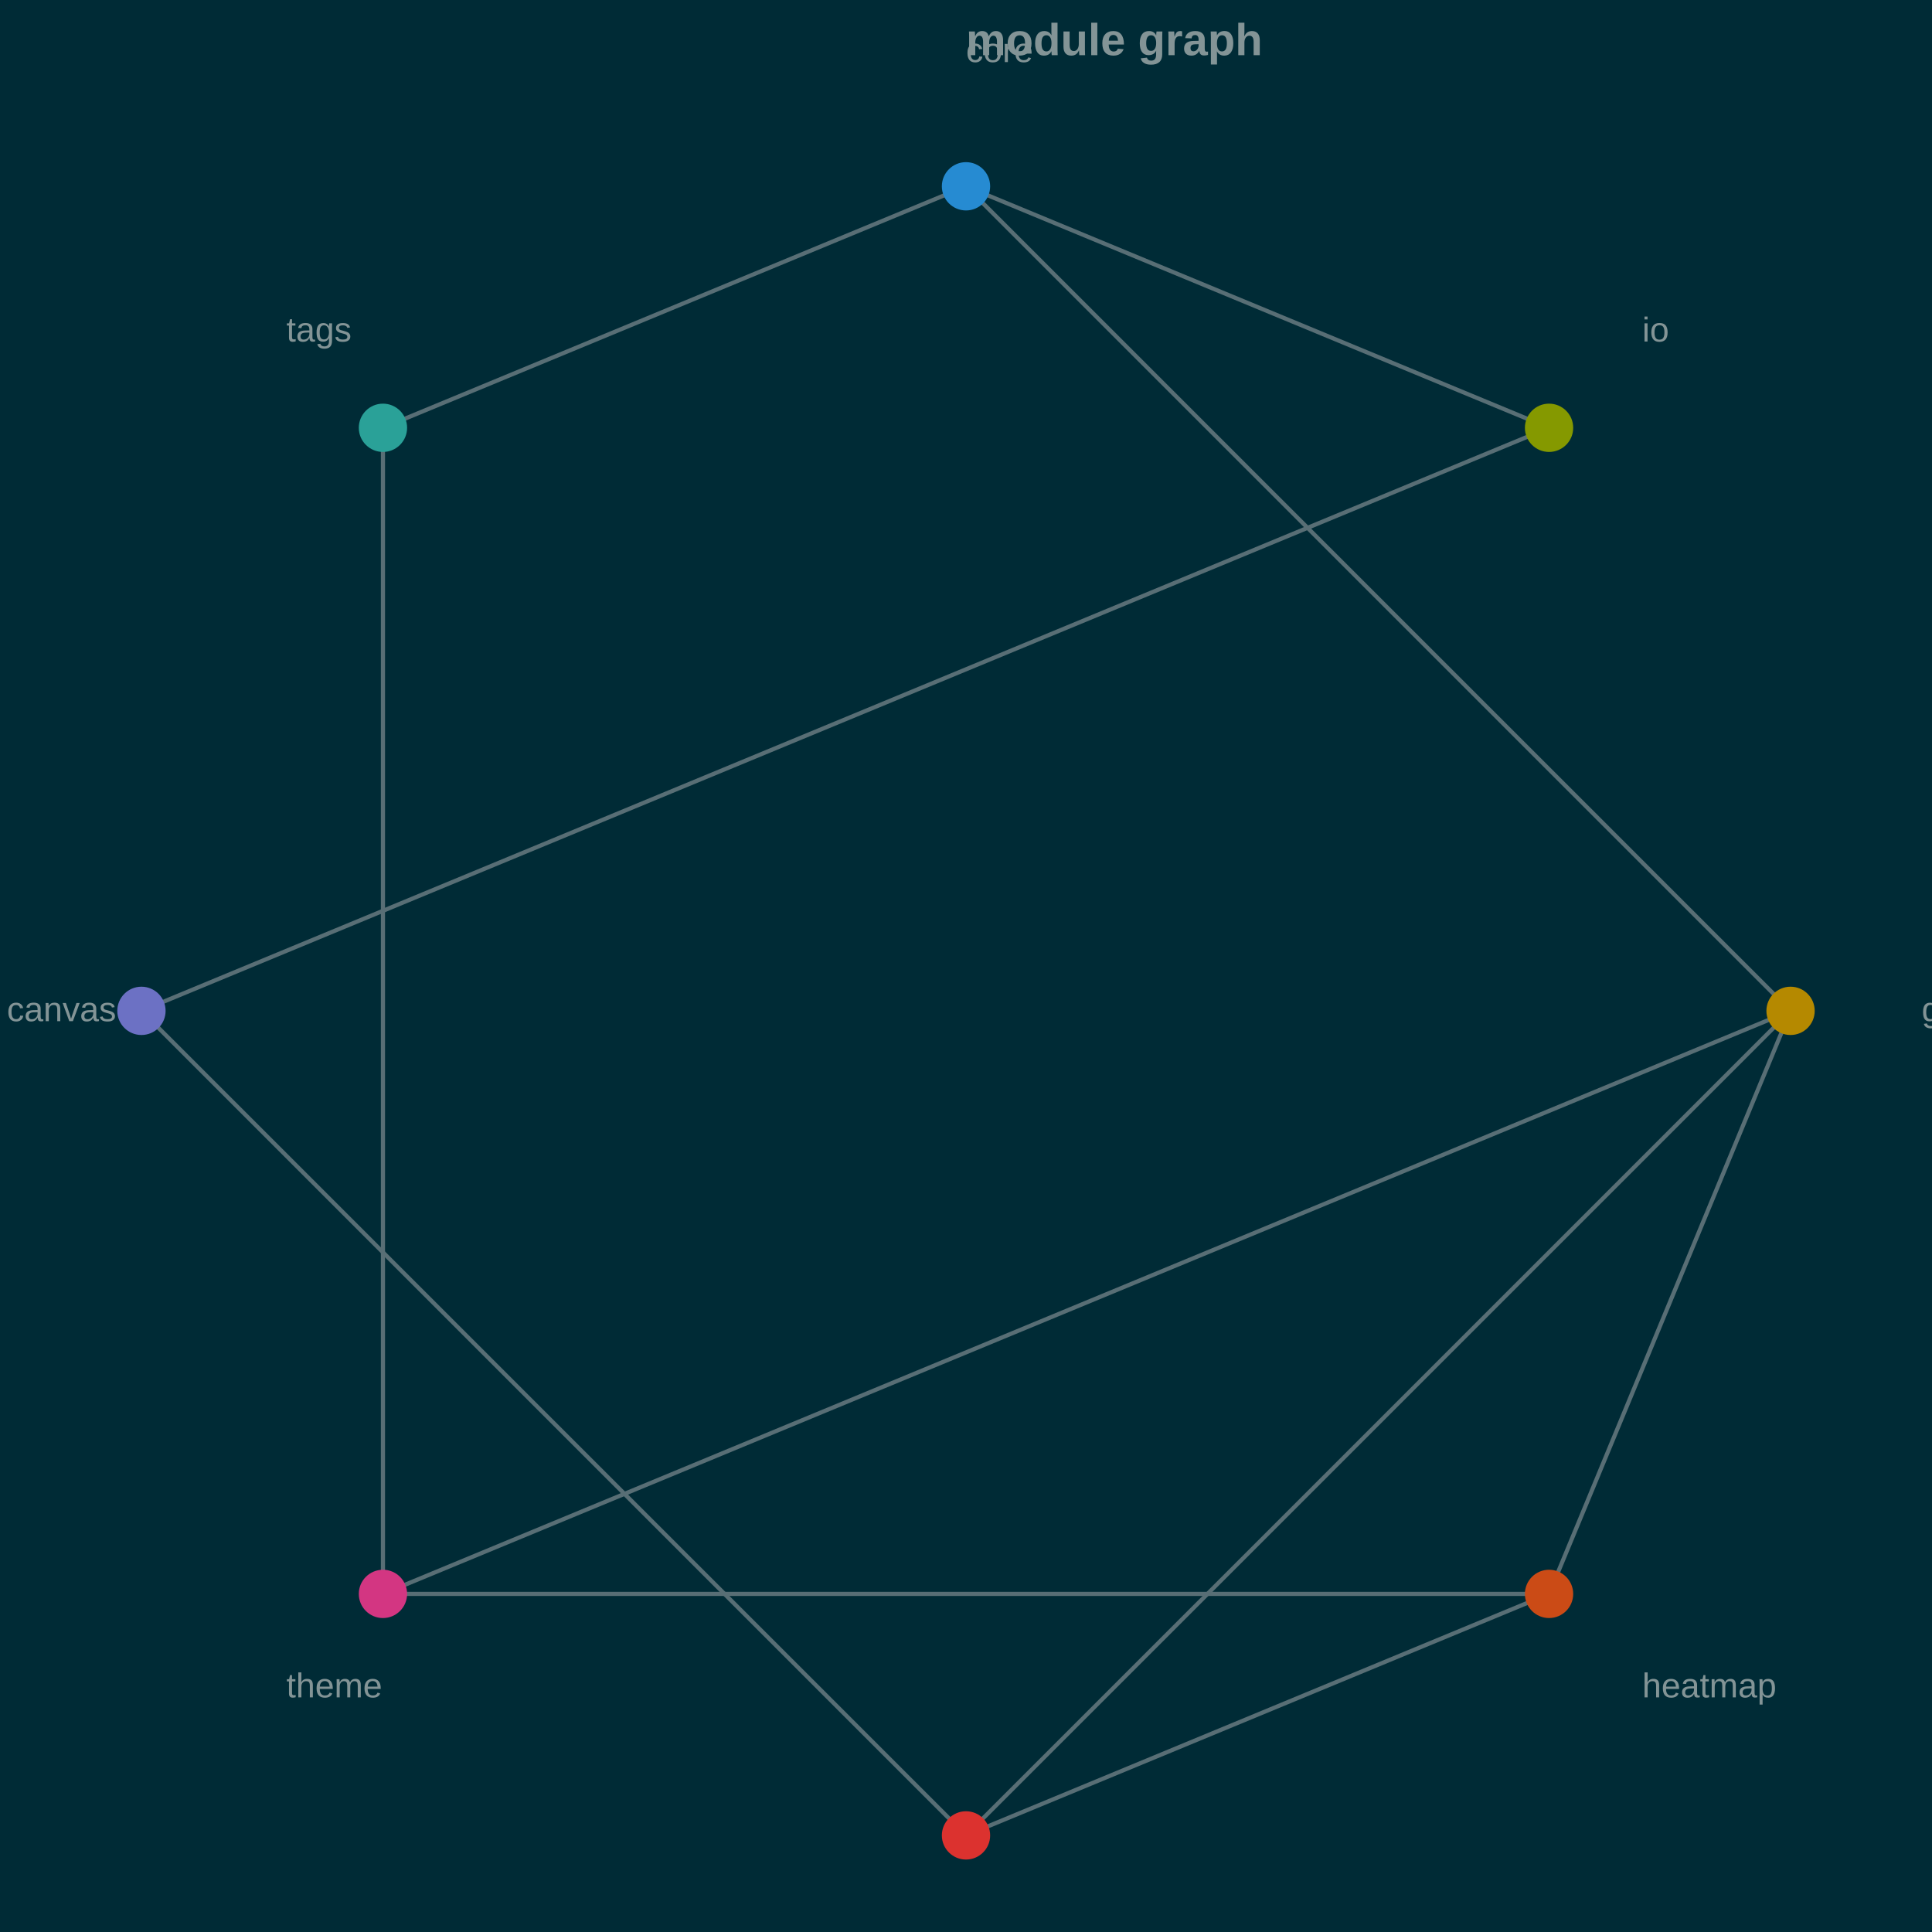
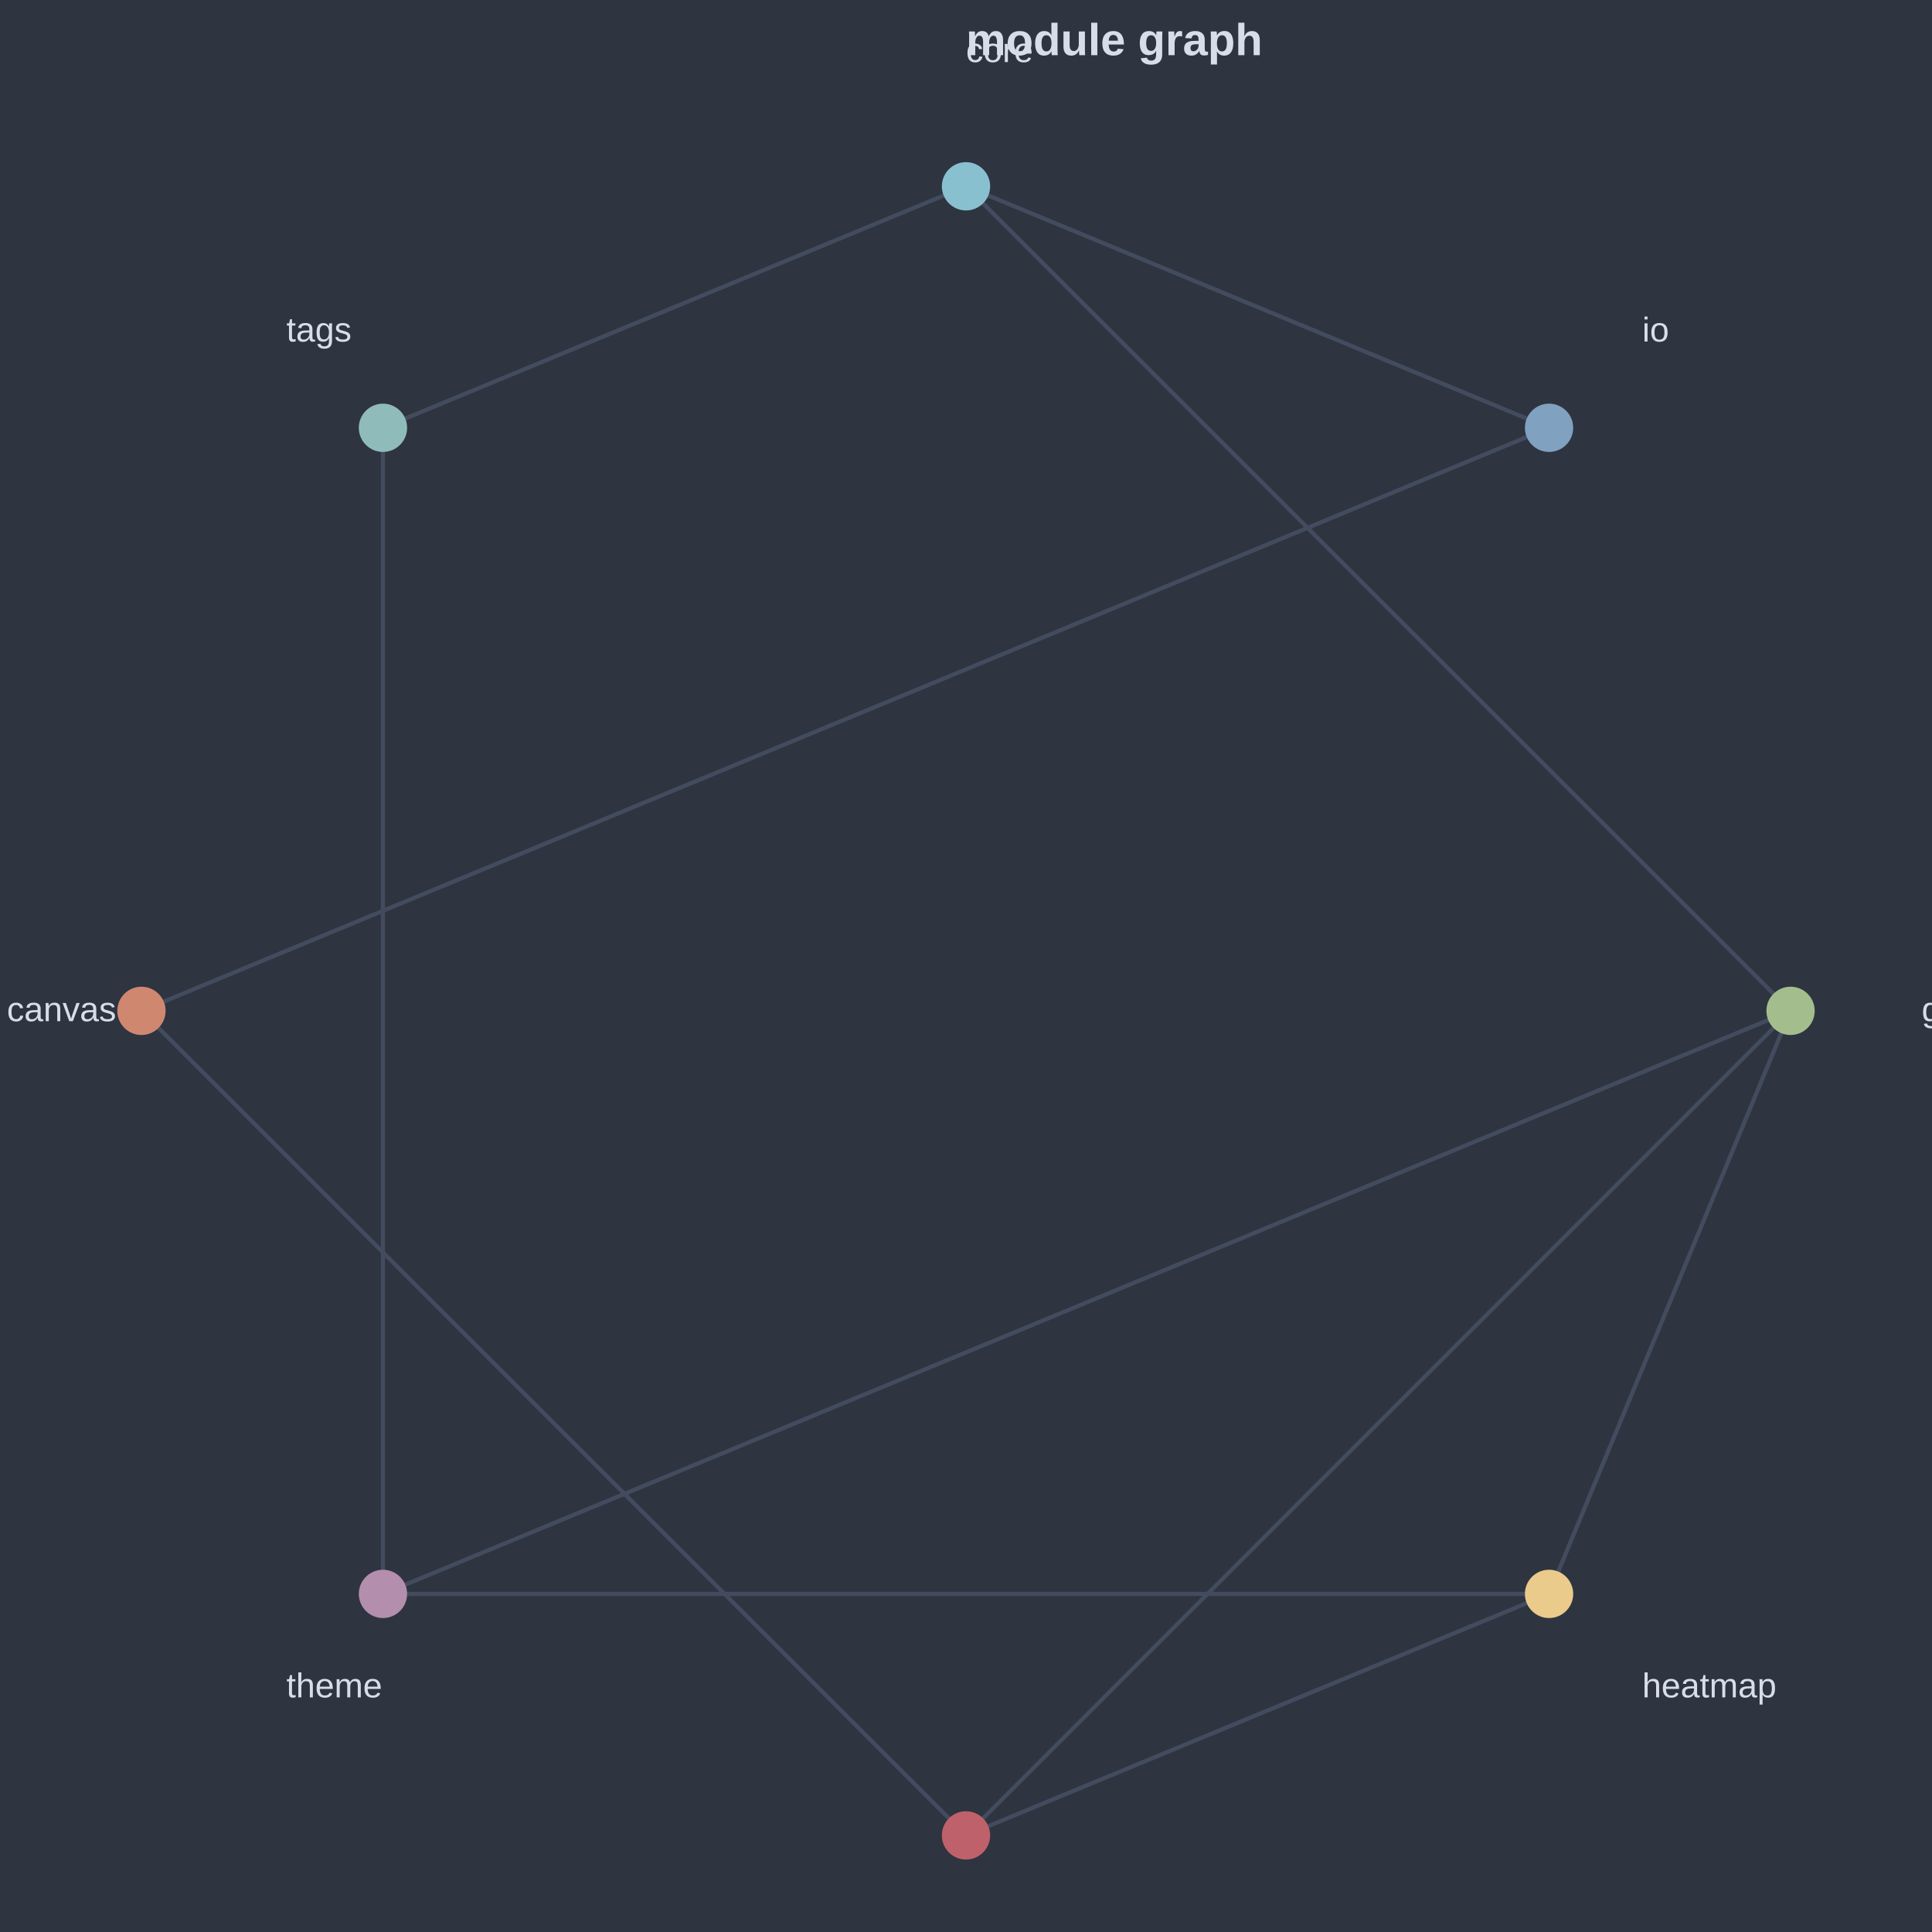
<svg xmlns="http://www.w3.org/2000/svg" viewBox="0 0 560 560">
  <g transform="translate(0 0)">
-     <rect x="0.00" y="0.00" width="560.00" height="560.00" rx="0.00" ry="0.00" fill="#002B36" />
-     <text x="280.00" y="16.00" font-size="13" font-family="Arial, sans-serif" font-weight="bold" fill="#839496" text-anchor="start">module graph</text>
-     <line x1="280.00" y1="54.00" x2="449.00" y2="124.00" stroke="#586E75" stroke-width="1.20" />
-     <line x1="280.00" y1="54.00" x2="519.00" y2="293.00" stroke="#586E75" stroke-width="1.20" />
-     <line x1="519.00" y1="293.00" x2="280.00" y2="532.00" stroke="#586E75" stroke-width="1.20" />
-     <line x1="449.00" y1="462.00" x2="280.00" y2="532.00" stroke="#586E75" stroke-width="1.20" />
-     <line x1="280.00" y1="532.00" x2="41.00" y2="293.00" stroke="#586E75" stroke-width="1.20" />
-     <line x1="111.00" y1="462.00" x2="519.00" y2="293.00" stroke="#586E75" stroke-width="1.20" />
-     <line x1="111.00" y1="462.00" x2="449.00" y2="462.00" stroke="#586E75" stroke-width="1.20" />
-     <line x1="111.00" y1="124.00" x2="280.00" y2="54.00" stroke="#586E75" stroke-width="1.20" />
-     <line x1="111.00" y1="124.00" x2="111.00" y2="462.00" stroke="#586E75" stroke-width="1.20" />
-     <line x1="449.00" y1="124.00" x2="41.00" y2="293.00" stroke="#586E75" stroke-width="1.20" />
-     <line x1="519.00" y1="293.00" x2="449.00" y2="462.00" stroke="#586E75" stroke-width="1.20" />
-     <circle cx="280.00" cy="54.00" r="7.00" fill="#268BD2" />
-     <text x="280.00" y="18.00" font-size="10" font-family="Arial, sans-serif" font-weight="normal" fill="#839496" text-anchor="start">core</text>
-     <circle cx="449.00" cy="124.00" r="7.00" fill="#859900" />
-     <text x="476.00" y="99.00" font-size="10" font-family="Arial, sans-serif" font-weight="normal" fill="#839496" text-anchor="start">io</text>
-     <circle cx="519.00" cy="293.00" r="7.00" fill="#B58900" />
-     <text x="557.00" y="296.00" font-size="10" font-family="Arial, sans-serif" font-weight="normal" fill="#839496" text-anchor="start">gr</text>
-     <circle cx="449.00" cy="462.00" r="7.00" fill="#CB4B16" />
-     <text x="476.00" y="492.00" font-size="10" font-family="Arial, sans-serif" font-weight="normal" fill="#839496" text-anchor="start">heatmap</text>
-     <circle cx="280.00" cy="532.00" r="7.00" fill="#DC322F" />
-     <text x="280.00" y="573.00" font-size="10" font-family="Arial, sans-serif" font-weight="normal" fill="#839496" text-anchor="start">view</text>
-     <circle cx="111.00" cy="462.00" r="7.00" fill="#D33682" />
-     <text x="83.00" y="492.00" font-size="10" font-family="Arial, sans-serif" font-weight="normal" fill="#839496" text-anchor="start">theme</text>
-     <circle cx="41.00" cy="293.00" r="7.00" fill="#6C71C4" />
-     <text x="2.00" y="296.00" font-size="10" font-family="Arial, sans-serif" font-weight="normal" fill="#839496" text-anchor="start">canvas</text>
-     <circle cx="111.00" cy="124.00" r="7.00" fill="#2AA198" />
-     <text x="83.00" y="99.00" font-size="10" font-family="Arial, sans-serif" font-weight="normal" fill="#839496" text-anchor="start">tags</text>
+     <rect x="0.00" y="0.00" width="560.00" height="560.00" rx="0.00" ry="0.00" fill="#2E3440" />
+     <text x="280.00" y="16.00" font-size="13" font-family="Arial, sans-serif" font-weight="bold" fill="#D8DEE9" text-anchor="start">module graph</text>
+     <line x1="280.00" y1="54.00" x2="449.00" y2="124.00" stroke="#434C5E" stroke-width="1.20" />
+     <line x1="280.00" y1="54.00" x2="519.00" y2="293.00" stroke="#434C5E" stroke-width="1.20" />
+     <line x1="519.00" y1="293.00" x2="280.00" y2="532.00" stroke="#434C5E" stroke-width="1.20" />
+     <line x1="449.00" y1="462.00" x2="280.00" y2="532.00" stroke="#434C5E" stroke-width="1.20" />
+     <line x1="280.00" y1="532.00" x2="41.00" y2="293.00" stroke="#434C5E" stroke-width="1.20" />
+     <line x1="111.00" y1="462.00" x2="519.00" y2="293.00" stroke="#434C5E" stroke-width="1.20" />
+     <line x1="111.00" y1="462.00" x2="449.00" y2="462.00" stroke="#434C5E" stroke-width="1.20" />
+     <line x1="111.00" y1="124.00" x2="280.00" y2="54.00" stroke="#434C5E" stroke-width="1.20" />
+     <line x1="111.00" y1="124.00" x2="111.00" y2="462.00" stroke="#434C5E" stroke-width="1.20" />
+     <line x1="449.00" y1="124.00" x2="41.00" y2="293.00" stroke="#434C5E" stroke-width="1.20" />
+     <line x1="519.00" y1="293.00" x2="449.00" y2="462.00" stroke="#434C5E" stroke-width="1.20" />
+     <circle cx="280.00" cy="54.00" r="7.00" fill="#88C0D0" />
+     <text x="280.00" y="18.00" font-size="10" font-family="Arial, sans-serif" font-weight="normal" fill="#D8DEE9" text-anchor="start">core</text>
+     <circle cx="449.00" cy="124.00" r="7.00" fill="#81A1C1" />
+     <text x="476.00" y="99.00" font-size="10" font-family="Arial, sans-serif" font-weight="normal" fill="#D8DEE9" text-anchor="start">io</text>
+     <circle cx="519.00" cy="293.00" r="7.00" fill="#A3BE8C" />
+     <text x="557.00" y="296.00" font-size="10" font-family="Arial, sans-serif" font-weight="normal" fill="#D8DEE9" text-anchor="start">gr</text>
+     <circle cx="449.00" cy="462.00" r="7.00" fill="#EBCB8B" />
+     <text x="476.00" y="492.00" font-size="10" font-family="Arial, sans-serif" font-weight="normal" fill="#D8DEE9" text-anchor="start">heatmap</text>
+     <circle cx="280.00" cy="532.00" r="7.00" fill="#BF616A" />
+     <text x="280.00" y="573.00" font-size="10" font-family="Arial, sans-serif" font-weight="normal" fill="#D8DEE9" text-anchor="start">view</text>
+     <circle cx="111.00" cy="462.00" r="7.00" fill="#B48EAD" />
+     <text x="83.00" y="492.00" font-size="10" font-family="Arial, sans-serif" font-weight="normal" fill="#D8DEE9" text-anchor="start">theme</text>
+     <circle cx="41.00" cy="293.00" r="7.00" fill="#D08770" />
+     <text x="2.00" y="296.00" font-size="10" font-family="Arial, sans-serif" font-weight="normal" fill="#D8DEE9" text-anchor="start">canvas</text>
+     <circle cx="111.00" cy="124.00" r="7.00" fill="#8FBCBB" />
+     <text x="83.00" y="99.00" font-size="10" font-family="Arial, sans-serif" font-weight="normal" fill="#D8DEE9" text-anchor="start">tags</text>
  </g>
</svg>
